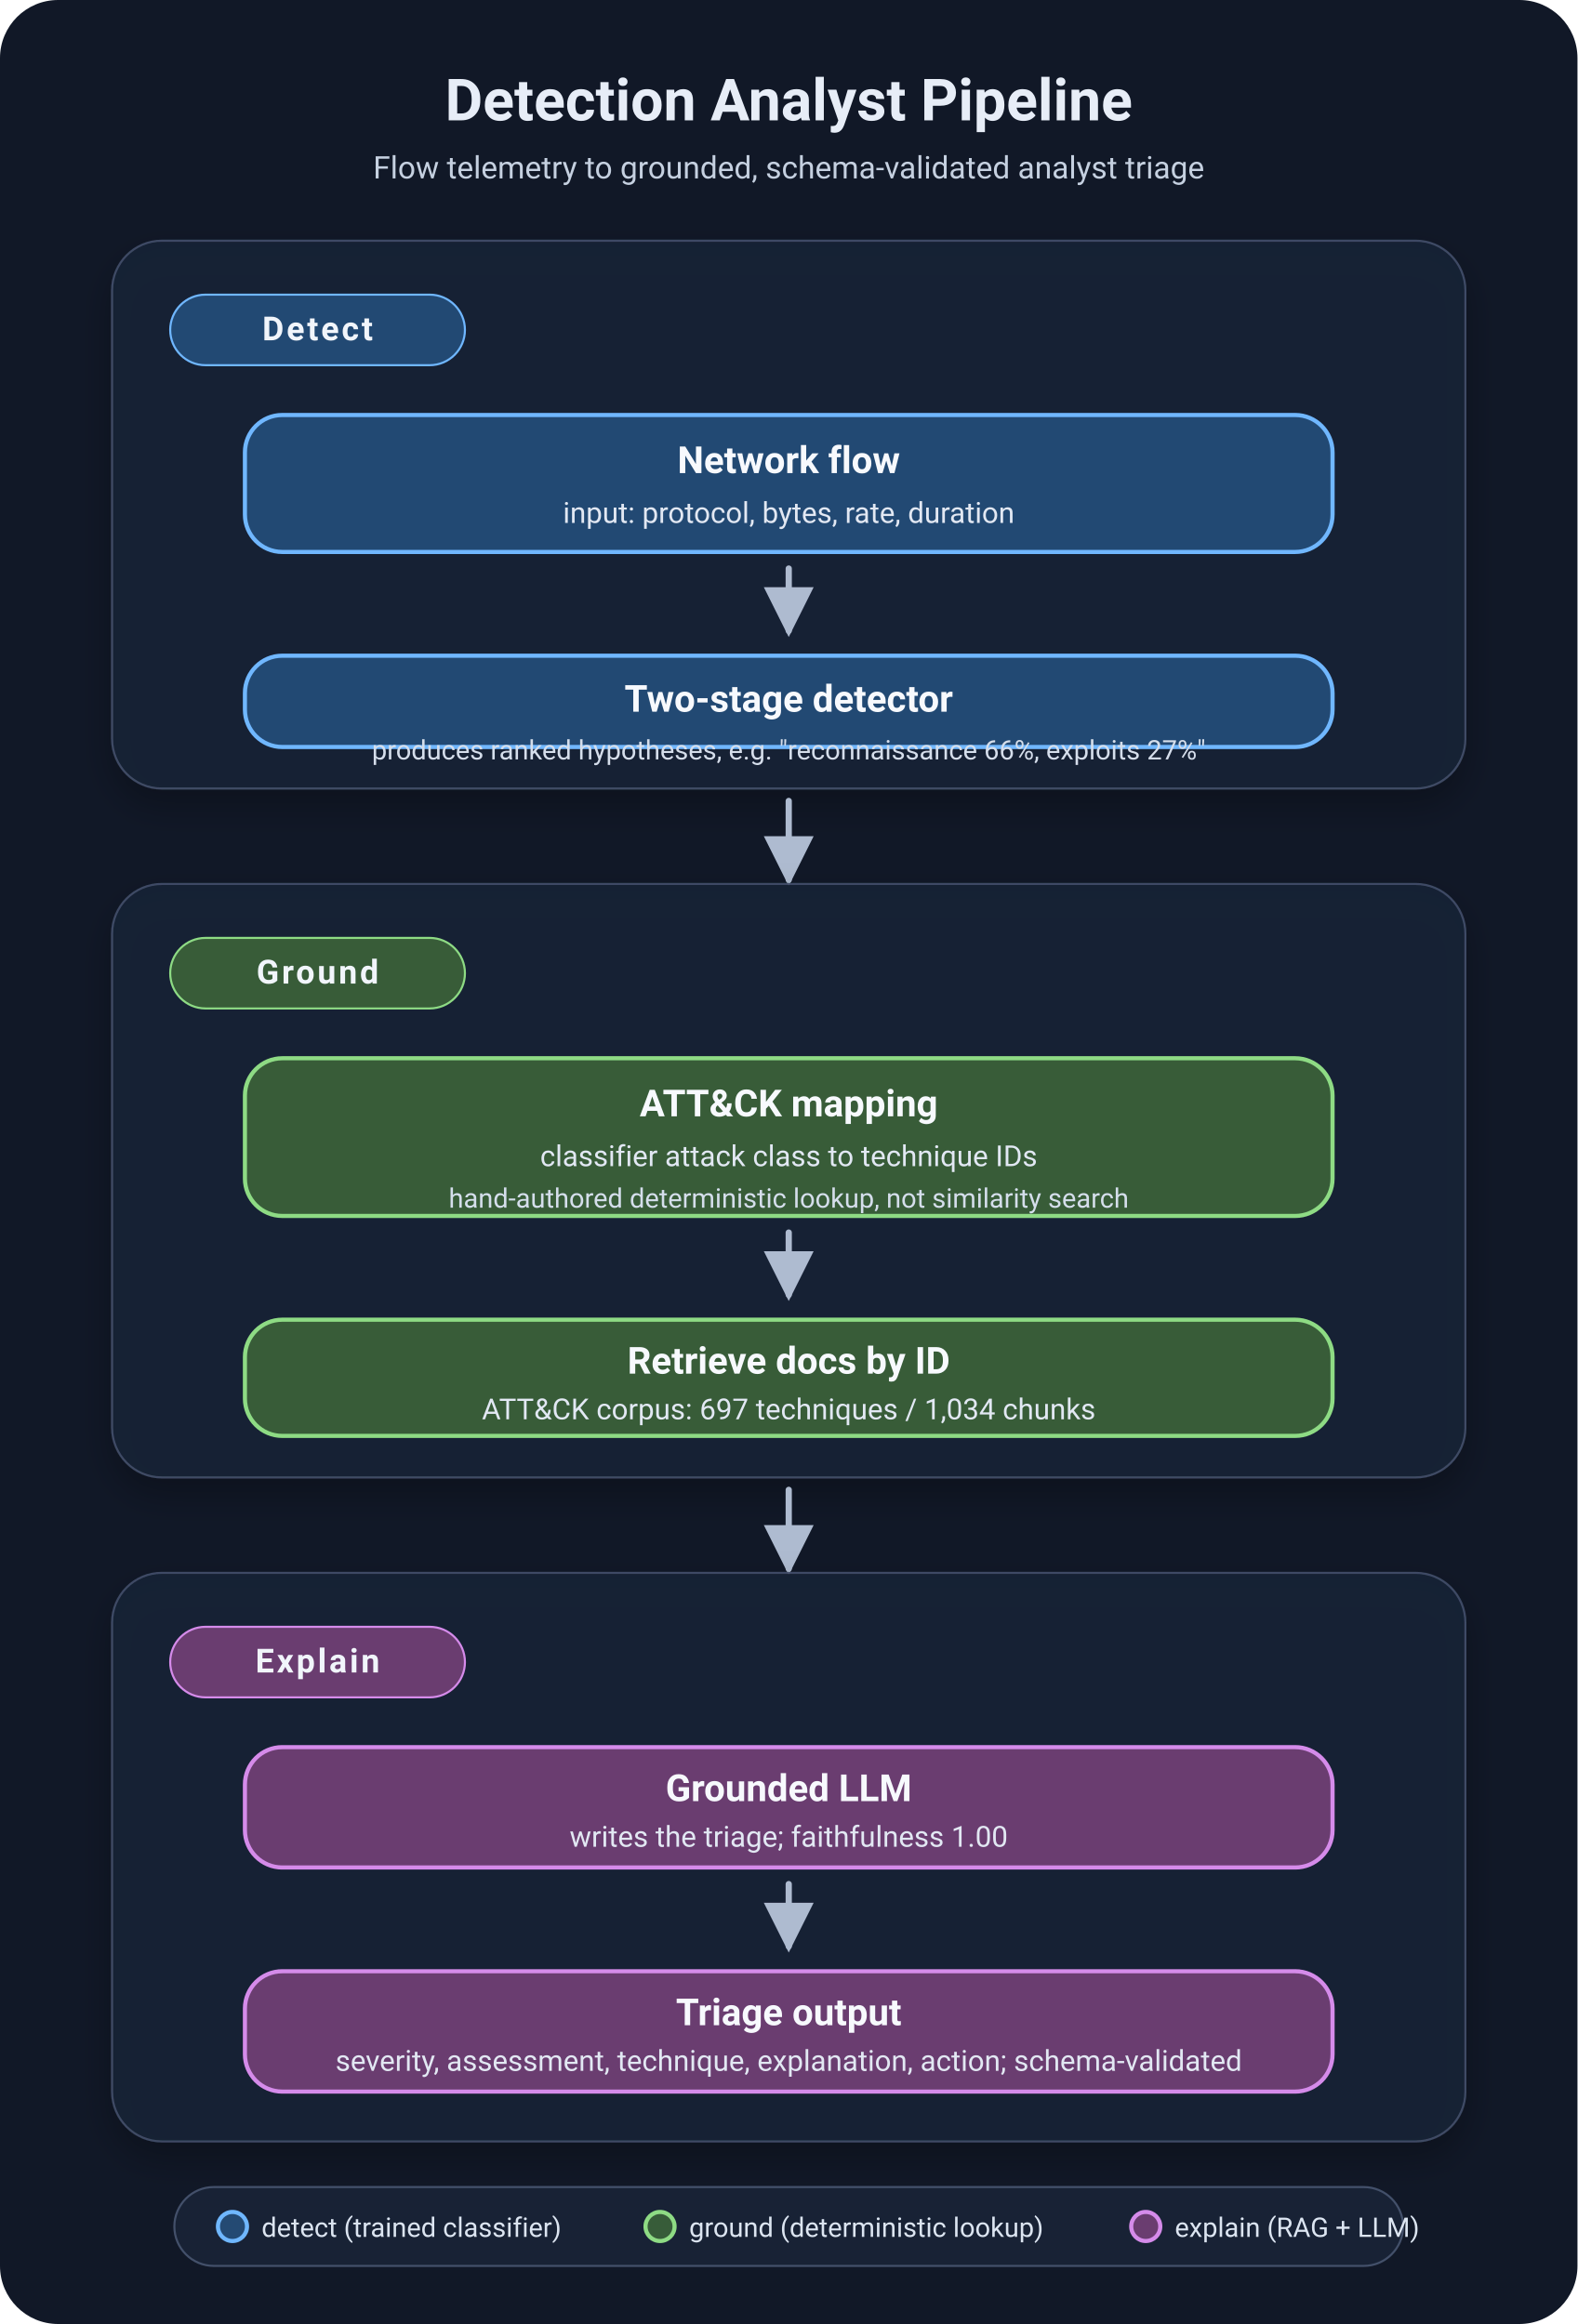
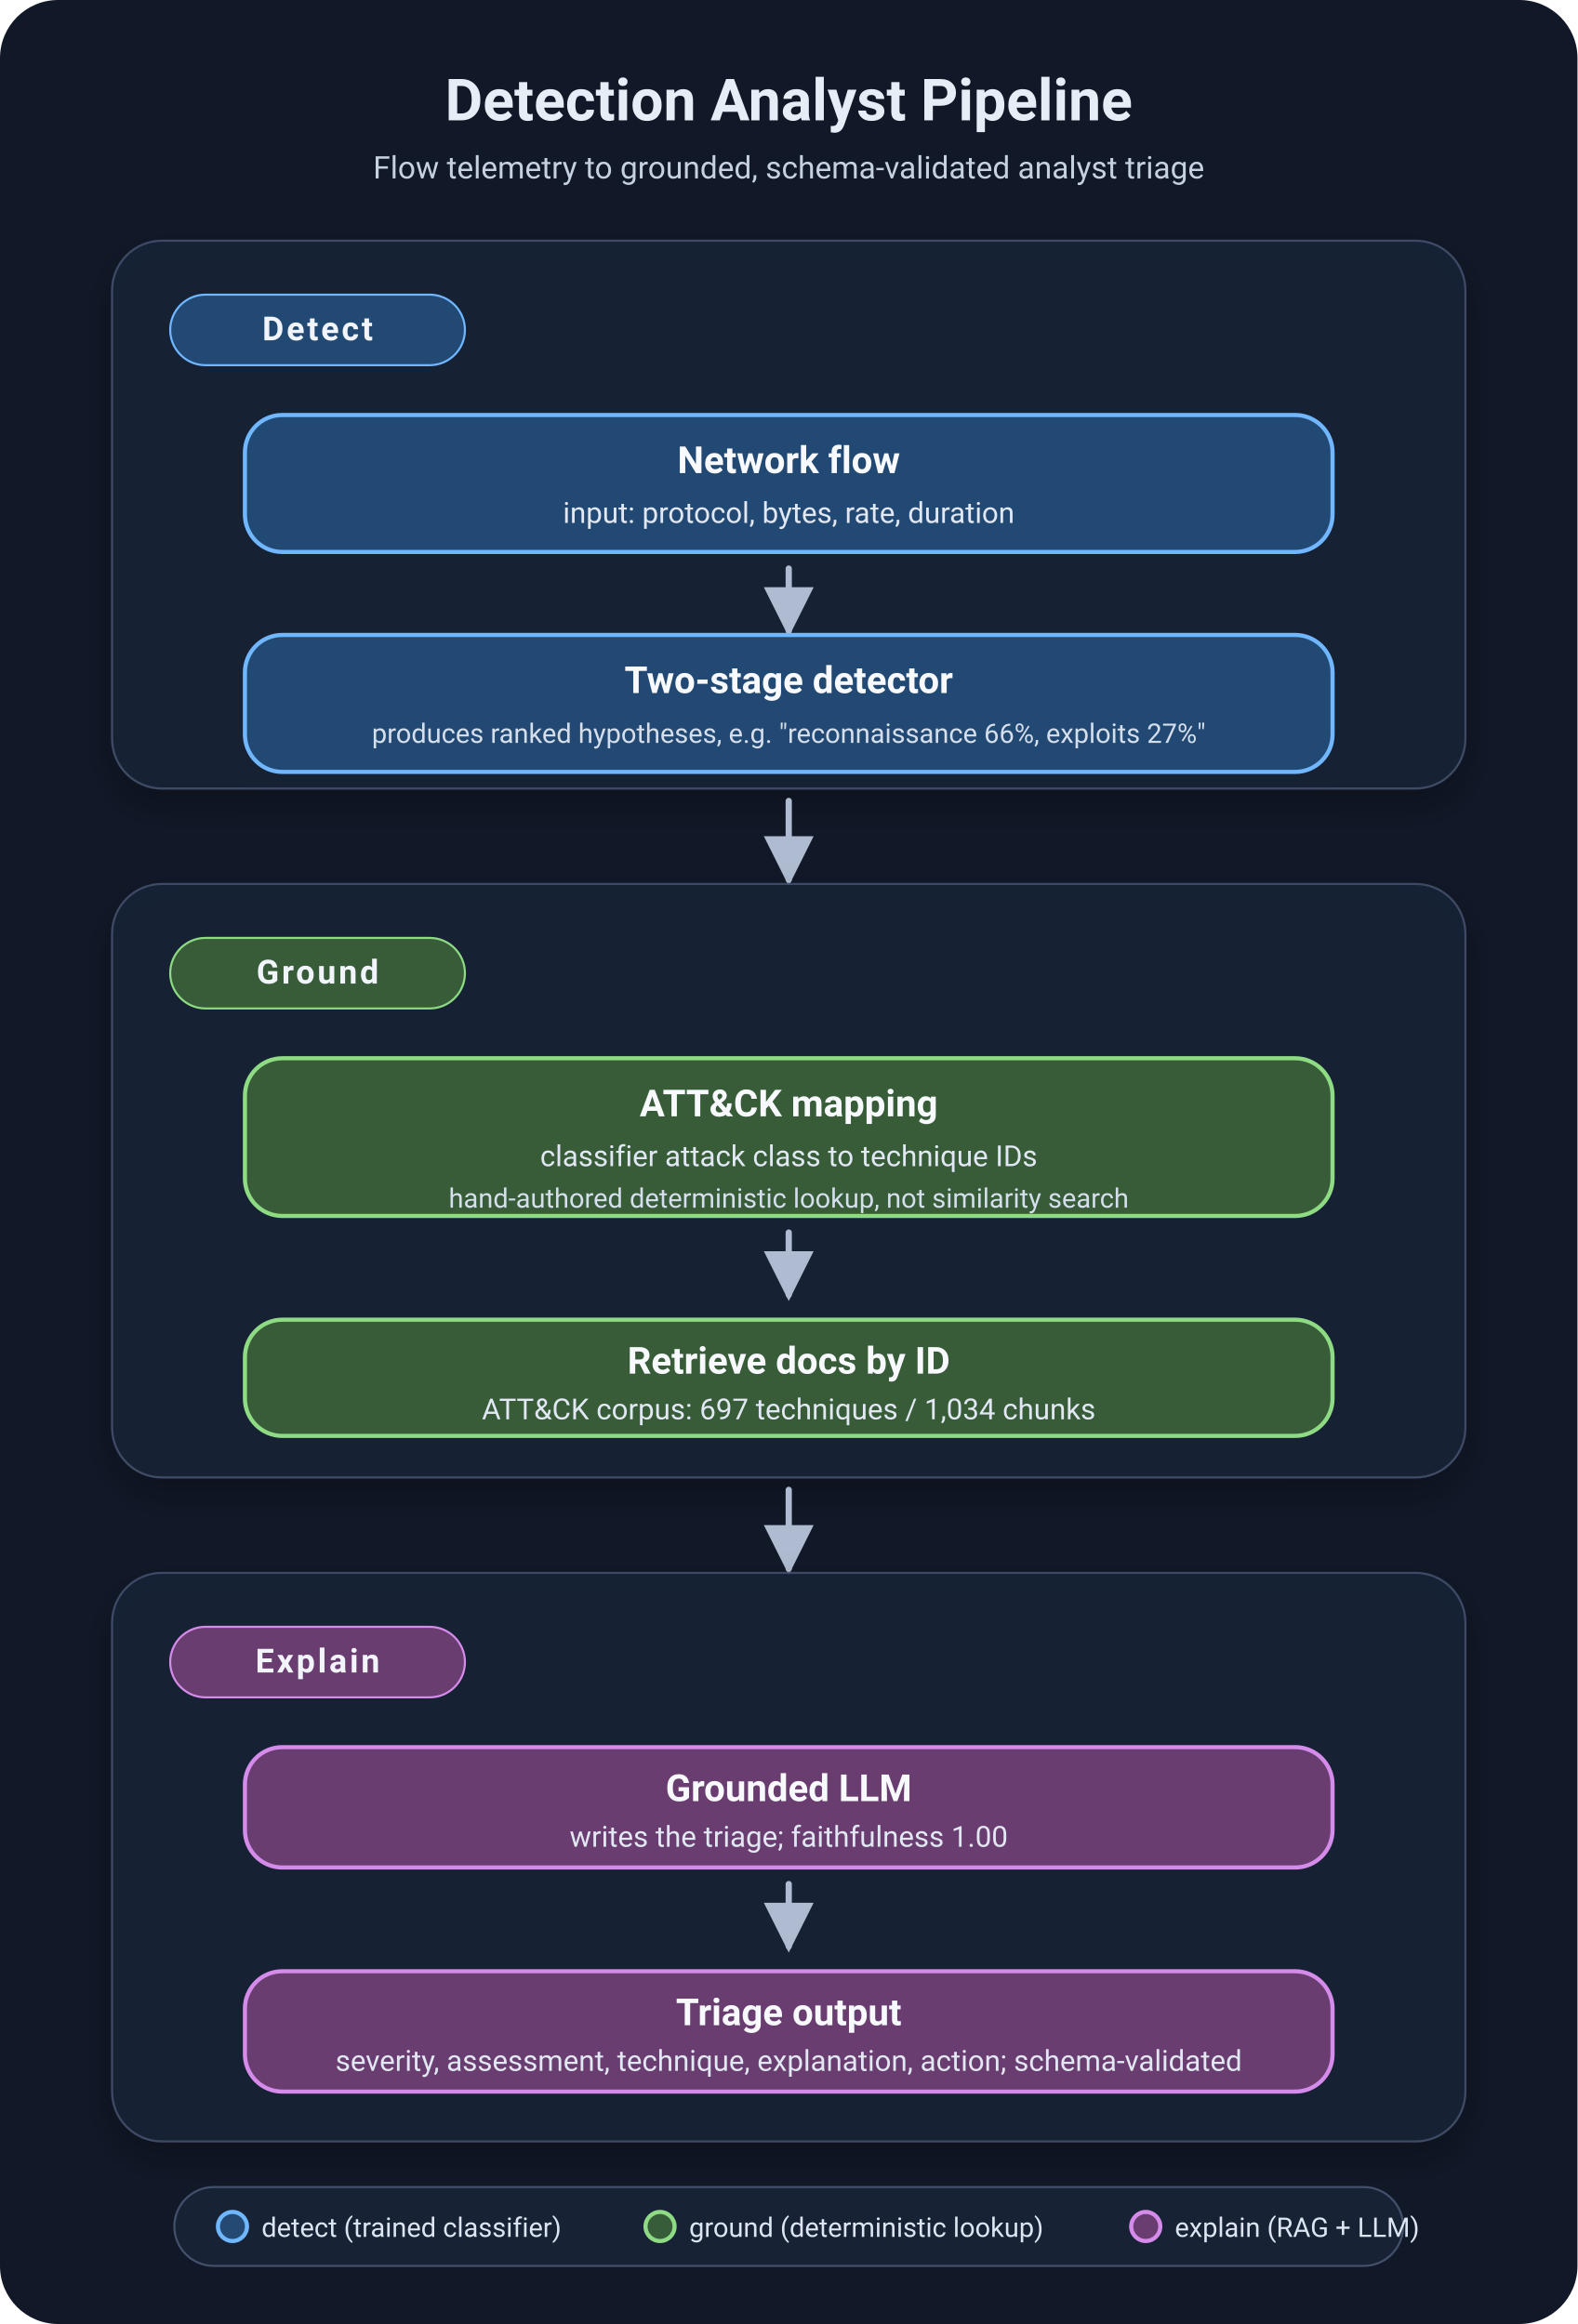
<svg xmlns="http://www.w3.org/2000/svg" width="760" height="1120" viewBox="0 0 760 1120" role="img" aria-labelledby="title desc">
  <defs>
    <style>
      .label { font-family: -apple-system, BlinkMacSystemFont, "Segoe UI", Roboto, sans-serif; }
      .title { font-size: 28px; font-weight: 750; fill: #e7edf7; }
      .subtitle { font-size: 15px; fill: #c5d0e0; }
      .stage-title { font-size: 16px; font-weight: 750; letter-spacing: 0.08em; text-transform: uppercase; fill: #f1f5fb; }
      .box-title { font-size: 18px; font-weight: 750; fill: #f7f9fd; }
      .box-text { font-size: 14px; fill: #e2e8f3; }
      .small { font-size: 13px; fill: #d5deeb; }
      .legend { font-size: 13px; fill: #dce5f1; }
      .arrow { stroke: #aebbd0; stroke-width: 3; stroke-linecap: round; fill: none; }
      .stage-detect { fill: #244a73; stroke: #6fb7ff; }
      .stage-ground { fill: #375c39; stroke: #8edb84; }
      .stage-explain { fill: #6a3d70; stroke: #d58bea; }
      .panel { fill: #182235; stroke: #43506a; }
      .canvas { fill: #111827; }
    </style>
    <marker id="arrowhead" markerWidth="12" markerHeight="12" refX="9" refY="6" orient="auto">
      <path d="M2,2 L10,6 L2,10 Z" fill="#aebbd0" />
    </marker>
    <filter id="shadow" x="-8%" y="-8%" width="116%" height="116%">
      <feDropShadow dx="0" dy="8" stdDeviation="8" flood-color="#05070d" flood-opacity="0.28" />
    </filter>
  </defs>
  <rect class="canvas" x="0" y="0" width="760" height="1120" rx="28" />
  <text class="label title" x="380" y="58" text-anchor="middle">Detection Analyst Pipeline</text>
  <text class="label subtitle" x="380" y="86" text-anchor="middle">Flow telemetry to grounded, schema-validated analyst triage</text>
  <g filter="url(#shadow)">
    <rect class="panel" x="54" y="116" width="652" height="264" rx="24" opacity="0.92" />
    <rect class="stage-detect" x="82" y="142" width="142" height="34" rx="17" />
    <text class="label stage-title" x="153" y="164" text-anchor="middle">Detect</text>
    <rect class="stage-detect" x="118" y="200" width="524" height="66" rx="18" stroke-width="2" />
    <text class="label box-title" x="380" y="228" text-anchor="middle">Network flow</text>
    <text class="label box-text" x="380" y="252" text-anchor="middle">input: protocol, bytes, rate, duration</text>
    <line class="arrow" x1="380" y1="274" x2="380" y2="304" marker-end="url(#arrowhead)" />
-     <rect class="stage-detect" x="118" y="316" width="524" height="44" rx="18" stroke-width="2" />
-     <text class="label box-title" x="380" y="343" text-anchor="middle">Two-stage detector</text>
-     <text class="label small" x="380" y="366" text-anchor="middle">produces ranked hypotheses, e.g. "reconnaissance 66%, exploits 27%"</text>
+     <rect class="stage-detect" x="118" y="306" width="524" height="66" rx="18" stroke-width="2" />
+     <text class="label box-title" x="380" y="334" text-anchor="middle">Two-stage detector</text>
+     <text class="label small" x="380" y="358" text-anchor="middle">produces ranked hypotheses, e.g. "reconnaissance 66%, exploits 27%"</text>
  </g>
  <line class="arrow" x1="380" y1="386" x2="380" y2="424" marker-end="url(#arrowhead)" />
  <g filter="url(#shadow)">
    <rect class="panel" x="54" y="426" width="652" height="286" rx="24" opacity="0.92" />
    <rect class="stage-ground" x="82" y="452" width="142" height="34" rx="17" />
    <text class="label stage-title" x="153" y="474" text-anchor="middle">Ground</text>
    <rect class="stage-ground" x="118" y="510" width="524" height="76" rx="18" stroke-width="2" />
    <text class="label box-title" x="380" y="538" text-anchor="middle">ATT&amp;CK mapping</text>
    <text class="label box-text" x="380" y="562" text-anchor="middle">classifier attack class to technique IDs</text>
    <text class="label small" x="380" y="582" text-anchor="middle">hand-authored deterministic lookup, not similarity search</text>
    <line class="arrow" x1="380" y1="594" x2="380" y2="624" marker-end="url(#arrowhead)" />
    <rect class="stage-ground" x="118" y="636" width="524" height="56" rx="18" stroke-width="2" />
    <text class="label box-title" x="380" y="662" text-anchor="middle">Retrieve docs by ID</text>
    <text class="label box-text" x="380" y="684" text-anchor="middle">ATT&amp;CK corpus: 697 techniques / 1,034 chunks</text>
  </g>
  <line class="arrow" x1="380" y1="718" x2="380" y2="756" marker-end="url(#arrowhead)" />
  <g filter="url(#shadow)">
    <rect class="panel" x="54" y="758" width="652" height="274" rx="24" opacity="0.92" />
    <rect class="stage-explain" x="82" y="784" width="142" height="34" rx="17" />
    <text class="label stage-title" x="153" y="806" text-anchor="middle">Explain</text>
    <rect class="stage-explain" x="118" y="842" width="524" height="58" rx="18" stroke-width="2" />
    <text class="label box-title" x="380" y="868" text-anchor="middle">Grounded LLM</text>
    <text class="label box-text" x="380" y="890" text-anchor="middle">writes the triage; faithfulness 1.00</text>
    <line class="arrow" x1="380" y1="908" x2="380" y2="938" marker-end="url(#arrowhead)" />
    <rect class="stage-explain" x="118" y="950" width="524" height="58" rx="18" stroke-width="2" />
    <text class="label box-title" x="380" y="976" text-anchor="middle">Triage output</text>
    <text class="label box-text" x="380" y="998" text-anchor="middle">severity, assessment, technique, explanation, action; schema-validated</text>
  </g>
  <g>
    <rect x="84" y="1054" width="592" height="38" rx="19" fill="#182235" stroke="#43506a" />
    <circle cx="112" cy="1073" r="7" fill="#244a73" stroke="#6fb7ff" stroke-width="2" />
    <text class="label legend" x="126" y="1078">detect (trained classifier)</text>
    <circle cx="318" cy="1073" r="7" fill="#375c39" stroke="#8edb84" stroke-width="2" />
    <text class="label legend" x="332" y="1078">ground (deterministic lookup)</text>
    <circle cx="552" cy="1073" r="7" fill="#6a3d70" stroke="#d58bea" stroke-width="2" />
    <text class="label legend" x="566" y="1078">explain (RAG + LLM)</text>
  </g>
</svg>
